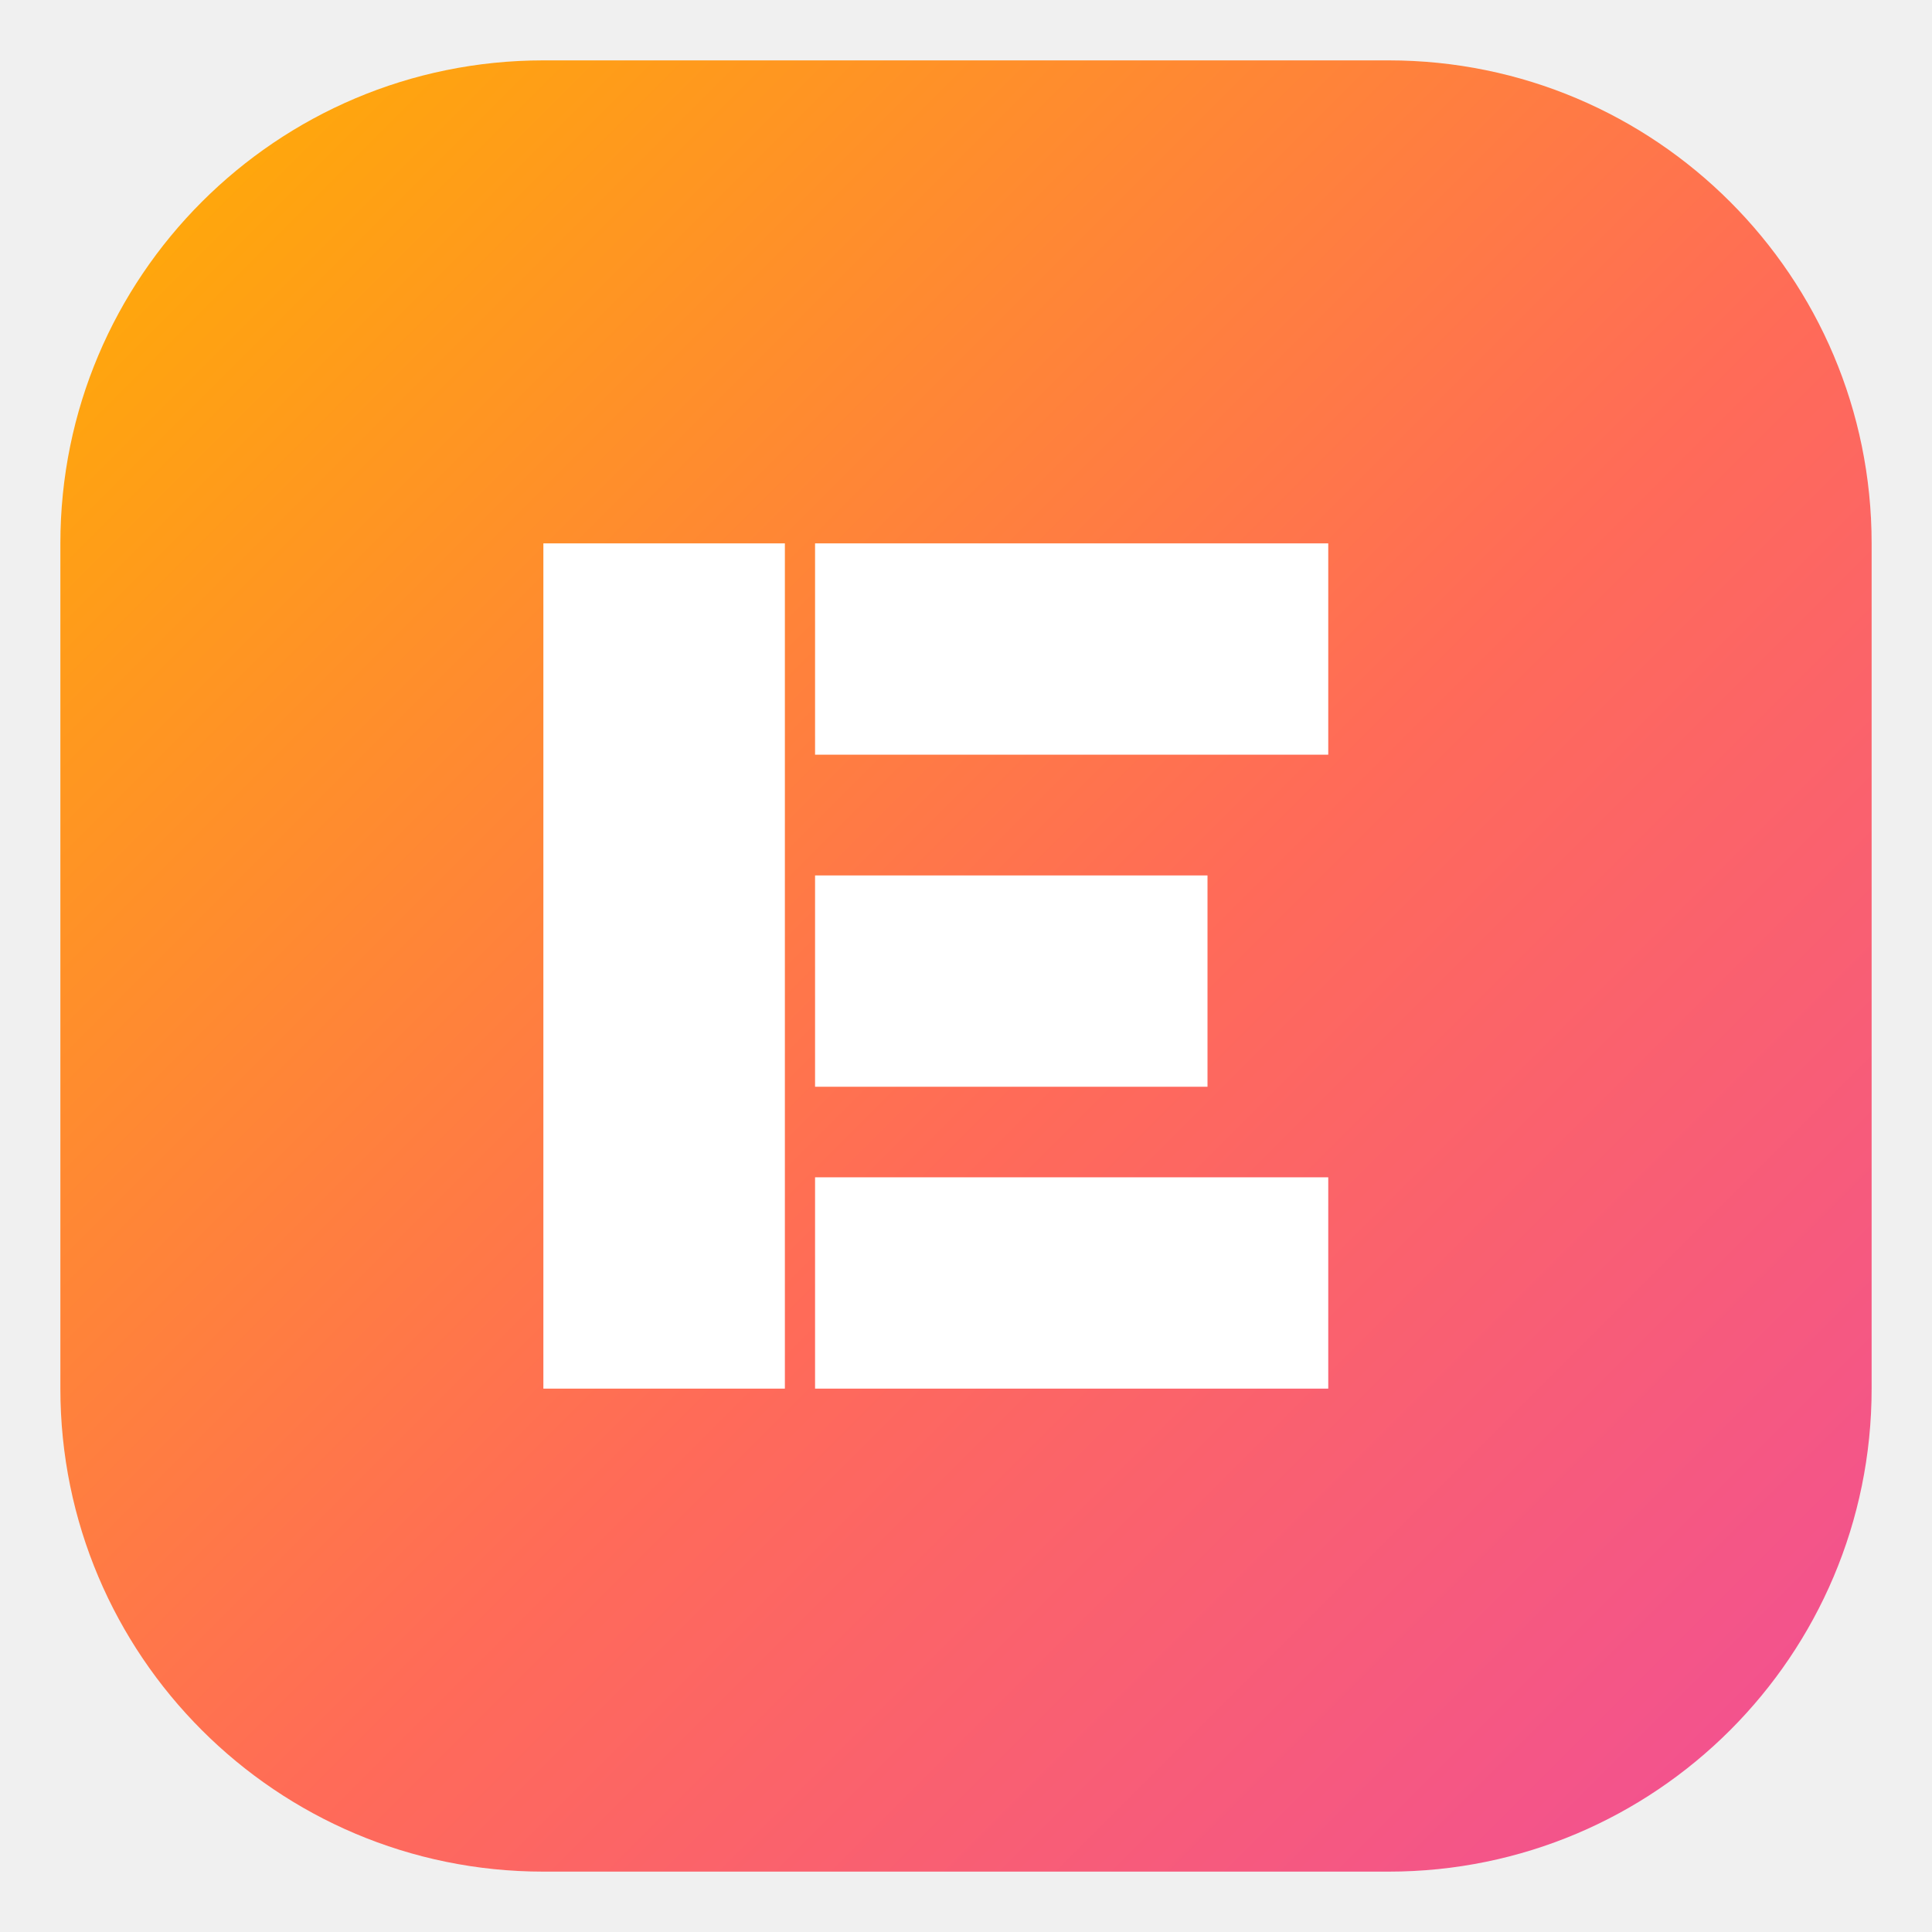
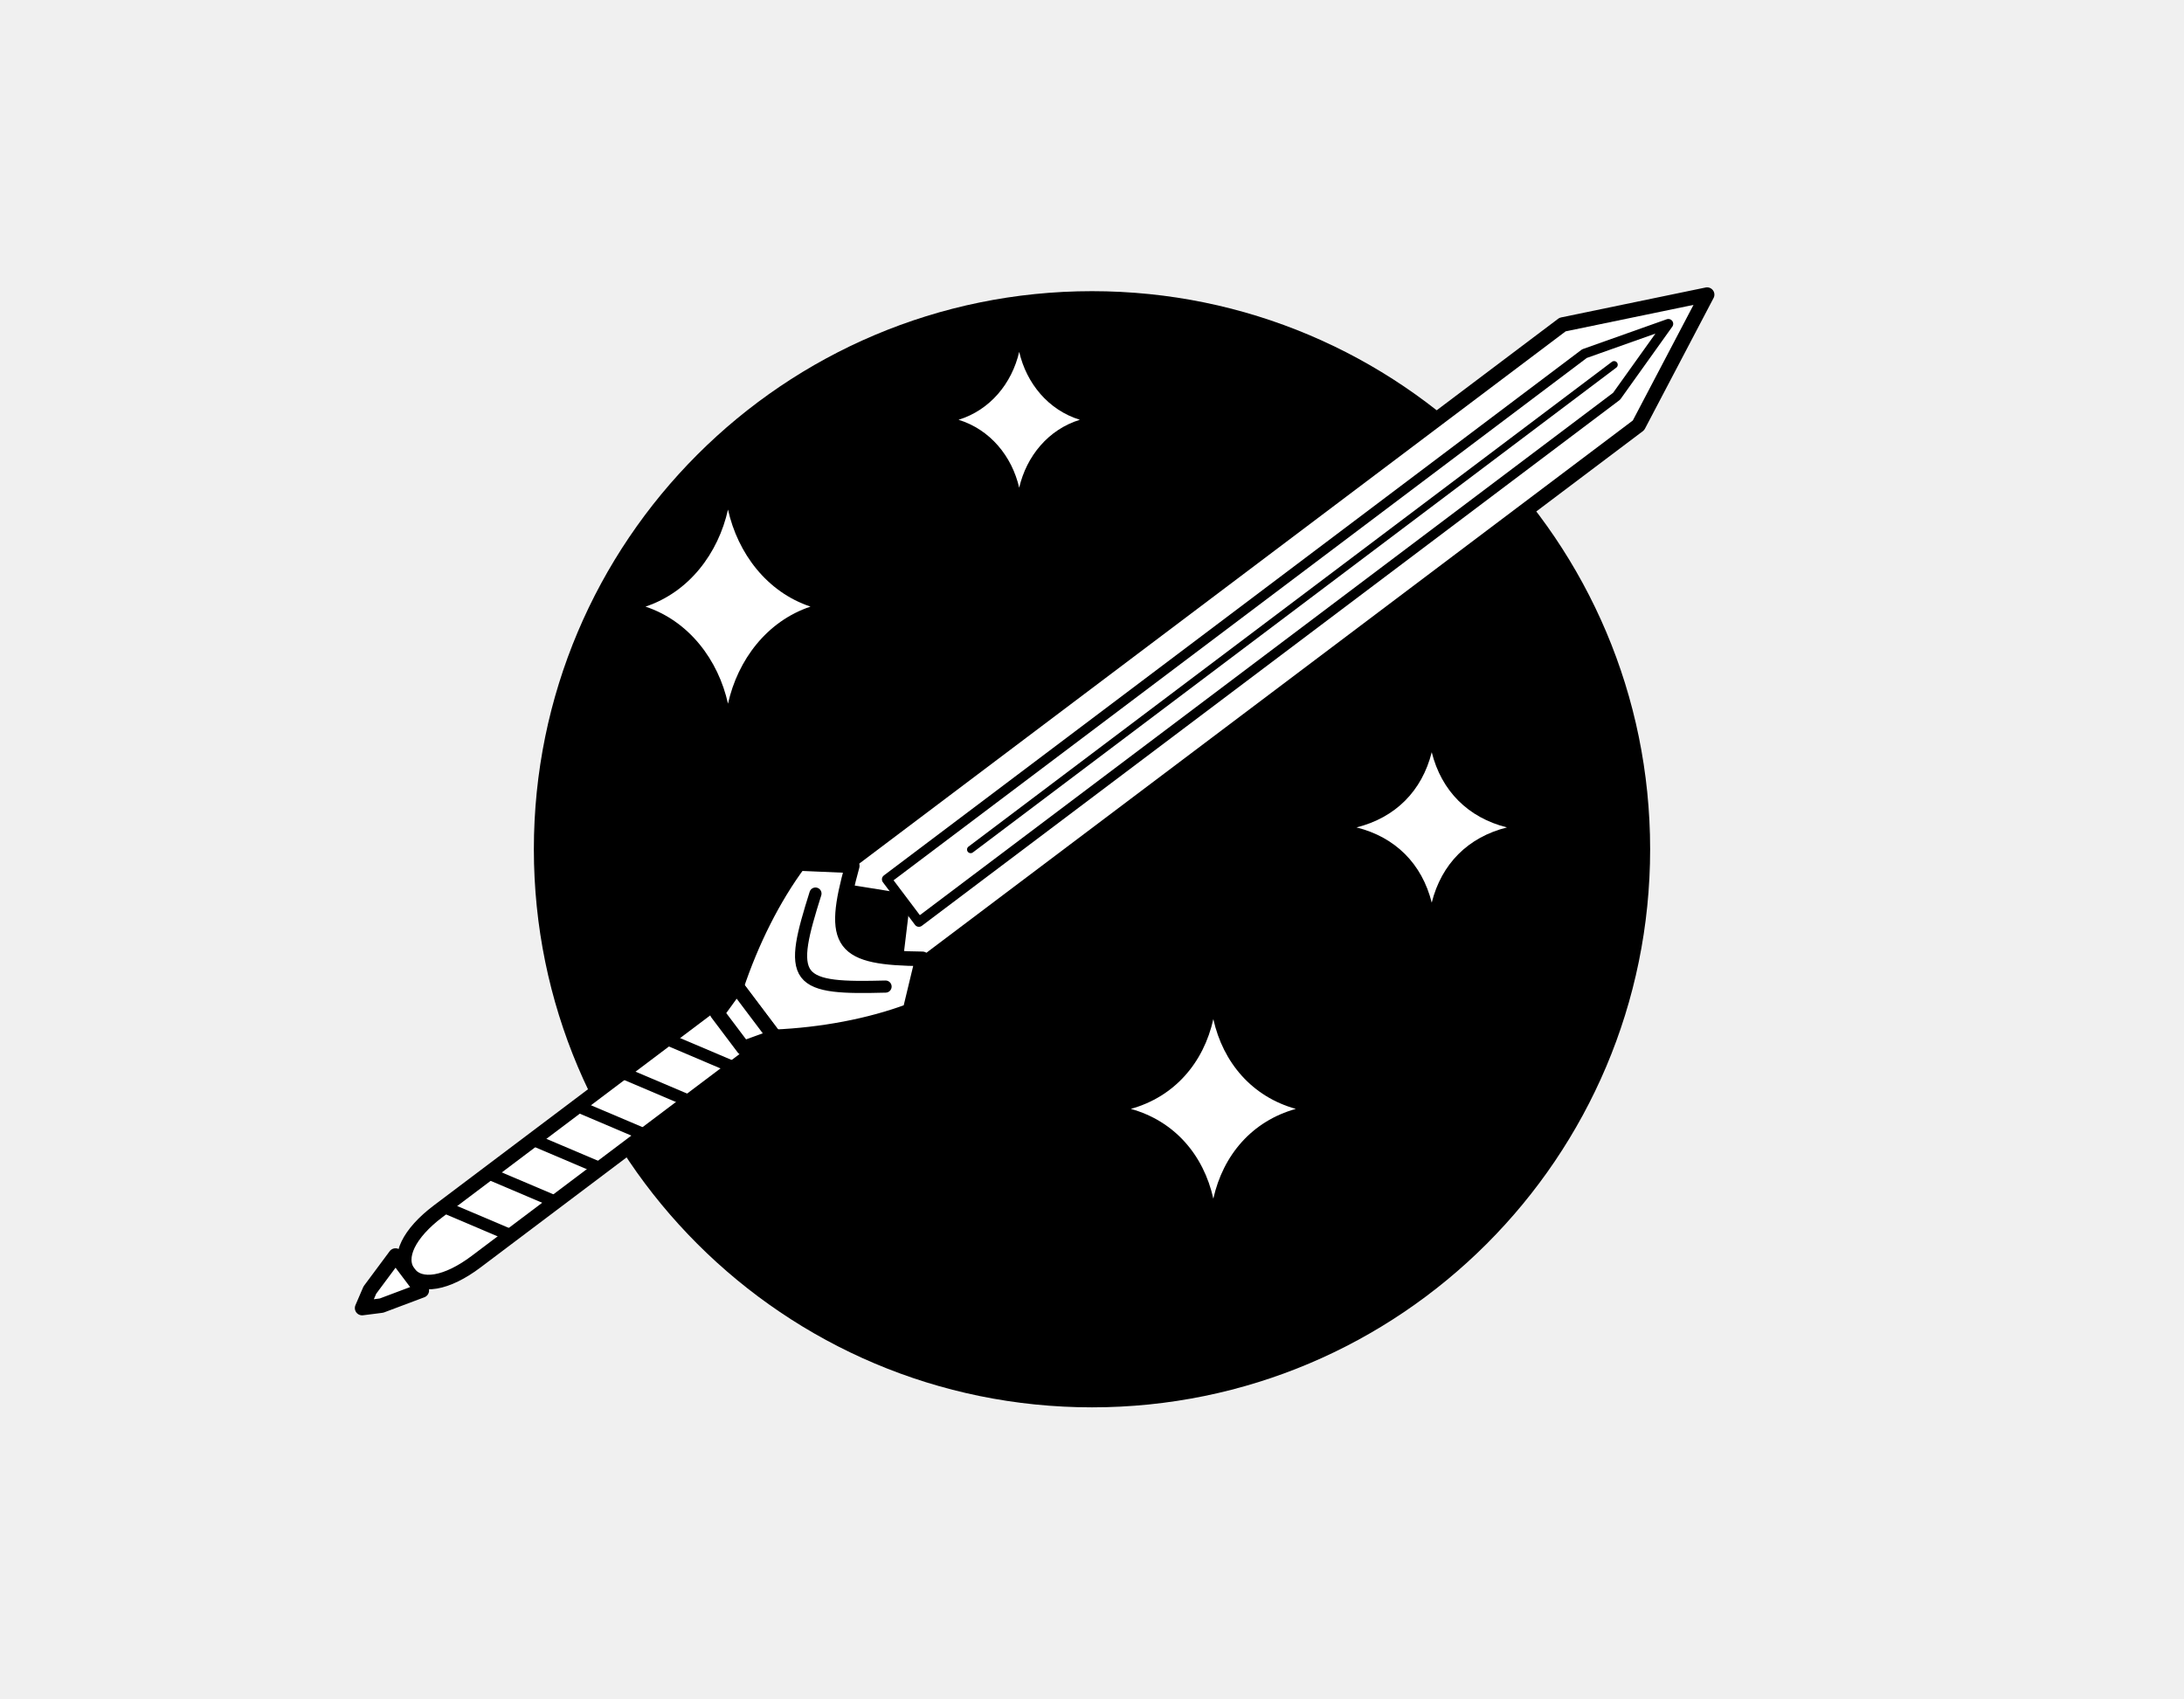
- <svg xmlns="http://www.w3.org/2000/svg" viewBox="0 0 64 64">
-   <defs>
-     <linearGradient id="g" x1="0" x2="1" y1="0" y2="1">
-       <stop offset="0" stop-color="#FFB000" />
-       <stop offset=".55" stop-color="#FF6B58" />
-       <stop offset="1" stop-color="#F04E98" />
-     </linearGradient>
-   </defs>
-   <rect x="2" y="2" width="60" height="60" rx="16" fill="url(#g)" />
-   <path d="M18 18h8v28h-8zM27 18h17v7H27zM27 29h13v7H27zM27 39h17v7H27z" fill="#fff" />
+ <svg xmlns="http://www.w3.org/2000/svg" viewBox="0 0 900 700" width="900" height="700">
+   <circle cx="450" cy="350" r="230" fill="#000" />
+   <g fill="#fff">
+     <path d="M300 210 C304 228 316 244 334 250 C316 256 304 272 300 290 C296 272 284 256 266 250 C284 244 296 228 300 210Z" />
+     <path d="M420 145 C423 158 432 169 445 173 C432 177 423 188 420 201 C417 188 408 177 395 173 C408 169 417 158 420 145Z" />
+     <path d="M590 310 C594 326 605 337 621 341 C605 345 594 356 590 372 C586 356 575 345 559 341 C575 337 586 326 590 310Z" />
+     <path d="M500 420 C504 438 516 452 534 457 C516 462 504 476 500 494 C496 476 484 462 466 457 C484 452 496 438 500 420Z" />
+   </g>
+   <g transform="rotate(-37 450 350)" stroke="#000" stroke-width="6" stroke-linejoin="round" stroke-linecap="round">
+     <path d="M350 294              L735 294              L790 320              L735 346              L350 346              L375 320              Z" fill="#fff" />
+     <path d="M385 320 L740 320" fill="none" stroke="#000" stroke-width="5" />
+     <path d="M375 309 L735 309 L770 320 L735 331 L375 331 Z" fill="#fff" stroke-width="4" />
+     <path d="M410 320 L742 320" fill="none" stroke="#000" stroke-width="3" />
+     <path d="M350 282              C333 287 315 296 299 307              L287 320              L299 333              C315 344 333 353 350 358              L367 344              C354 334 347 327 347 320              C347 313 354 306 367 296              Z" fill="#fff" />
+     <path d="M348 296              C334 306 325 313 325 320              C325 327 334 334 348 344" fill="none" stroke-width="5" />
+     <path d="M299 307              L145 307              C130 307 120 312 120 320              C120 328 130 333 145 333              L299 333              Z" fill="#fff" />
+     <g stroke-width="5">
+       <path d="M148 307 L163 333" />
+       <path d="M171 307 L186 333" />
+       <path d="M194 307 L209 333" />
+       <path d="M217 307 L232 333" />
+       <path d="M240 307 L255 333" />
+       <path d="M263 307 L278 333" />
+     </g>
+     <path d="M120 311              L103 316              L96 320              L103 324              L120 329              Z" fill="#fff" />
+     <path d="M299 307 L286 311 L286 329 L299 333 Z" fill="#fff" />
+   </g>
</svg>
